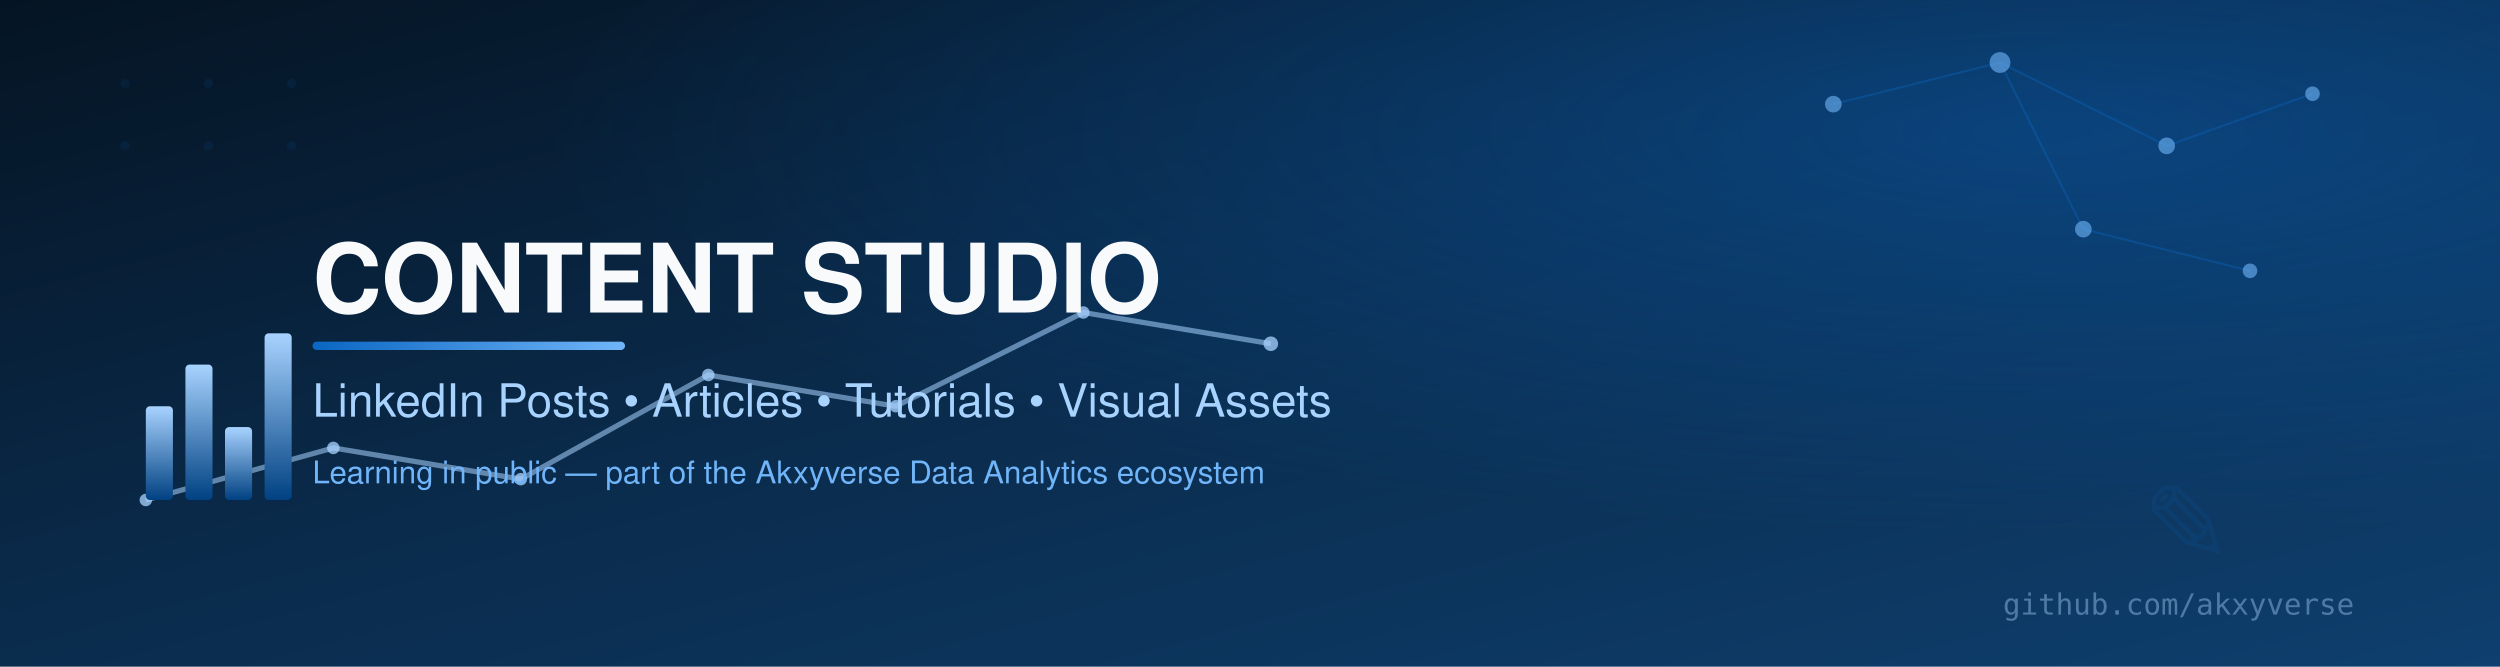
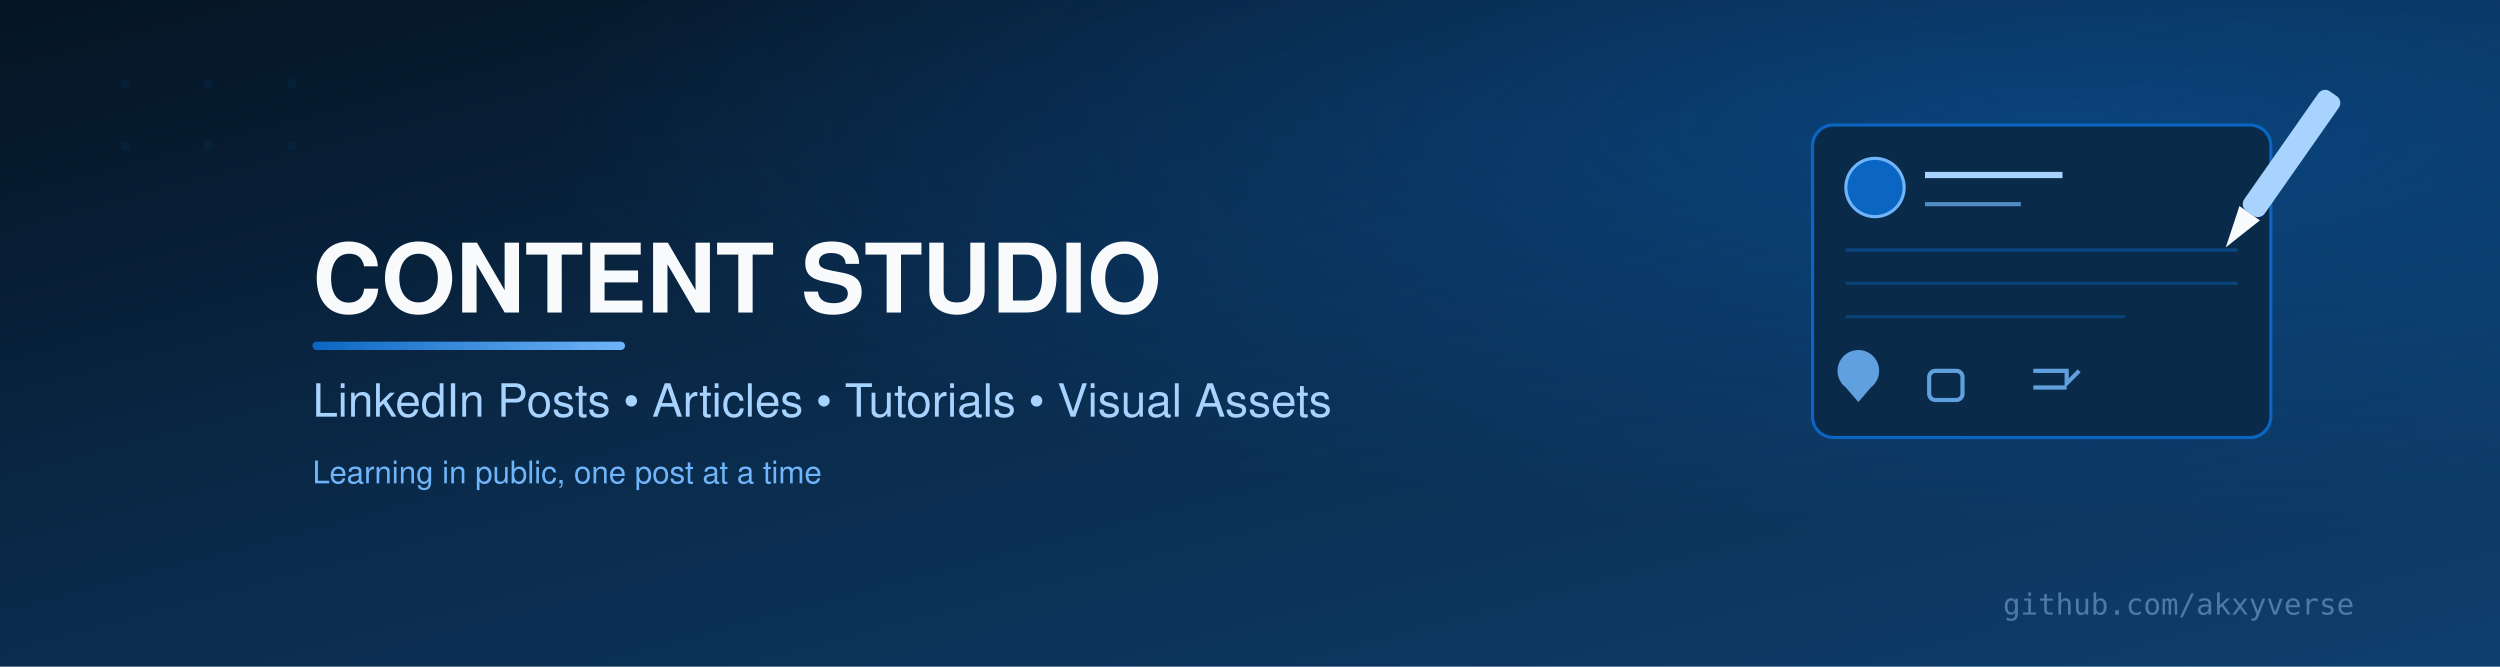
<svg xmlns="http://www.w3.org/2000/svg" width="1200" height="320" viewBox="0 0 1200 320" role="img" aria-label="Content Studio banner">
  <defs>
    <linearGradient id="bg" x1="0%" y1="0%" x2="100%" y2="100%">
      <stop offset="0%" stop-color="#051423" />
      <stop offset="45%" stop-color="#0a2a4a" />
      <stop offset="100%" stop-color="#0e3f6e" />
    </linearGradient>
    <radialGradient id="glow" cx="82%" cy="20%" r="60%">
      <stop offset="0%" stop-color="#0A66C2" stop-opacity="0.4" />
      <stop offset="100%" stop-color="#0A66C2" stop-opacity="0" />
    </radialGradient>
    <linearGradient id="accent" x1="0%" y1="0%" x2="100%" y2="0%">
      <stop offset="0%" stop-color="#0A66C2" />
      <stop offset="100%" stop-color="#70b5f9" />
    </linearGradient>
-     <linearGradient id="barGrad" x1="0%" y1="100%" x2="0%" y2="0%">
-       <stop offset="0%" stop-color="#004182" />
-       <stop offset="100%" stop-color="#a8d3ff" />
-     </linearGradient>
  </defs>
  <rect width="1200" height="320" fill="url(#bg)" />
  <rect width="1200" height="320" fill="url(#glow)" />
-   <g stroke="#0A66C2" stroke-width="1" opacity="0.35">
-     <line x1="880" y1="50" x2="960" y2="30" />
-     <line x1="960" y1="30" x2="1040" y2="70" />
-     <line x1="960" y1="30" x2="1000" y2="110" />
-     <line x1="1040" y1="70" x2="1110" y2="45" />
-     <line x1="1000" y1="110" x2="1080" y2="130" />
-   </g>
-   <g fill="#70b5f9" opacity="0.6">
-     <circle cx="880" cy="50" r="4" />
-     <circle cx="960" cy="30" r="5" />
-     <circle cx="1040" cy="70" r="4" />
-     <circle cx="1000" cy="110" r="4" />
-     <circle cx="1110" cy="45" r="3.5" />
-     <circle cx="1080" cy="130" r="3.5" />
-   </g>
-   <g fill="#0A66C2" opacity="0.10">
+   <g fill="#0A66C2" opacity="0.08">
    <circle cx="60" cy="40" r="2.2" />
    <circle cx="100" cy="40" r="2.2" />
    <circle cx="140" cy="40" r="2.2" />
    <circle cx="60" cy="70" r="2.2" />
    <circle cx="100" cy="70" r="2.2" />
    <circle cx="140" cy="70" r="2.2" />
  </g>
-   <text x="1030" y="270" font-family="Consolas, Menlo, monospace" font-size="64" fill="#0A66C2" opacity="0.12">✎</text>
-   <polyline points="70,240 160,215 250,230 340,180 430,195 520,150 610,165" fill="none" stroke="#a8d3ff" stroke-width="2.5" opacity="0.55" />
-   <g fill="#a8d3ff" opacity="0.75">
-     <circle cx="70" cy="240" r="3" />
-     <circle cx="160" cy="215" r="3" />
-     <circle cx="250" cy="230" r="3" />
-     <circle cx="340" cy="180" r="3" />
-     <circle cx="430" cy="195" r="3" />
-     <circle cx="520" cy="150" r="3" />
-     <circle cx="610" cy="165" r="3.5" />
+   <g transform="translate(870,60)">
+     <rect x="0" y="0" width="220" height="150" rx="10" fill="#0a2a4a" stroke="#0A66C2" stroke-width="1.5" />
+     <circle cx="30" cy="30" r="14" fill="#0A66C2" />
+     <circle cx="30" cy="30" r="14" fill="none" stroke="#70b5f9" stroke-width="1.5" />
+     <line x1="54" y1="24" x2="120" y2="24" stroke="#a8d3ff" stroke-width="3" />
+     <line x1="54" y1="38" x2="100" y2="38" stroke="#70b5f9" stroke-width="2" opacity="0.7" />
+     <line x1="16" y1="60" x2="204" y2="60" stroke="#0A66C2" stroke-width="1.5" opacity="0.5" />
+     <line x1="16" y1="76" x2="204" y2="76" stroke="#0A66C2" stroke-width="1.5" opacity="0.4" />
+     <line x1="16" y1="92" x2="150" y2="92" stroke="#0A66C2" stroke-width="1.5" opacity="0.4" />
+     <g transform="translate(16,116)" fill="#70b5f9" opacity="0.85">
+       <path d="M0,10 a10,10 0 1 1 12,0 l-6,7 z" />
+       <rect x="40" y="2" width="16" height="14" rx="3" fill="none" stroke="#70b5f9" stroke-width="2" />
+       <path d="M90,2 h16 v6 l6,-6 M90,10 h16" fill="none" stroke="#70b5f9" stroke-width="2" />
+     </g>
  </g>
-   <g transform="translate(70,150)">
-     <rect x="0" y="45" width="13" height="45" rx="2" fill="url(#barGrad)" />
-     <rect x="19" y="25" width="13" height="65" rx="2" fill="url(#barGrad)" />
-     <rect x="38" y="55" width="13" height="35" rx="2" fill="url(#barGrad)" />
-     <rect x="57" y="10" width="13" height="80" rx="2" fill="url(#barGrad)" />
+   <g transform="translate(1120,45) rotate(35)">
+     <rect x="-6" y="0" width="12" height="70" rx="4" fill="#a8d3ff" />
+     <polygon points="-6,70 6,70 0,90" fill="#f8fafc" />
  </g>
  <text x="150" y="150" font-family="Segoe UI, Helvetica, Arial, sans-serif" font-size="46" font-weight="700" fill="#f8fafc">
    CONTENT STUDIO
  </text>
  <rect x="150" y="164" width="150" height="4" rx="2" fill="url(#accent)" />
  <text x="150" y="200" font-family="Segoe UI, Helvetica, Arial, sans-serif" font-size="22" font-weight="500" fill="#a8d3ff">
    LinkedIn Posts • Articles • Tutorials • Visual Assets
  </text>
  <text x="150" y="232" font-family="Segoe UI, Helvetica, Arial, sans-serif" font-size="15" fill="#70b5f9">
-     Learning in public — part of the Akxyverse Data Analytics ecosystem
+     Learning in public, one post at a time
  </text>
  <text x="1130" y="295" text-anchor="end" font-family="Consolas, Menlo, monospace" font-size="14" fill="#4f7aa6">
    github.com/akxyverse
  </text>
</svg>
